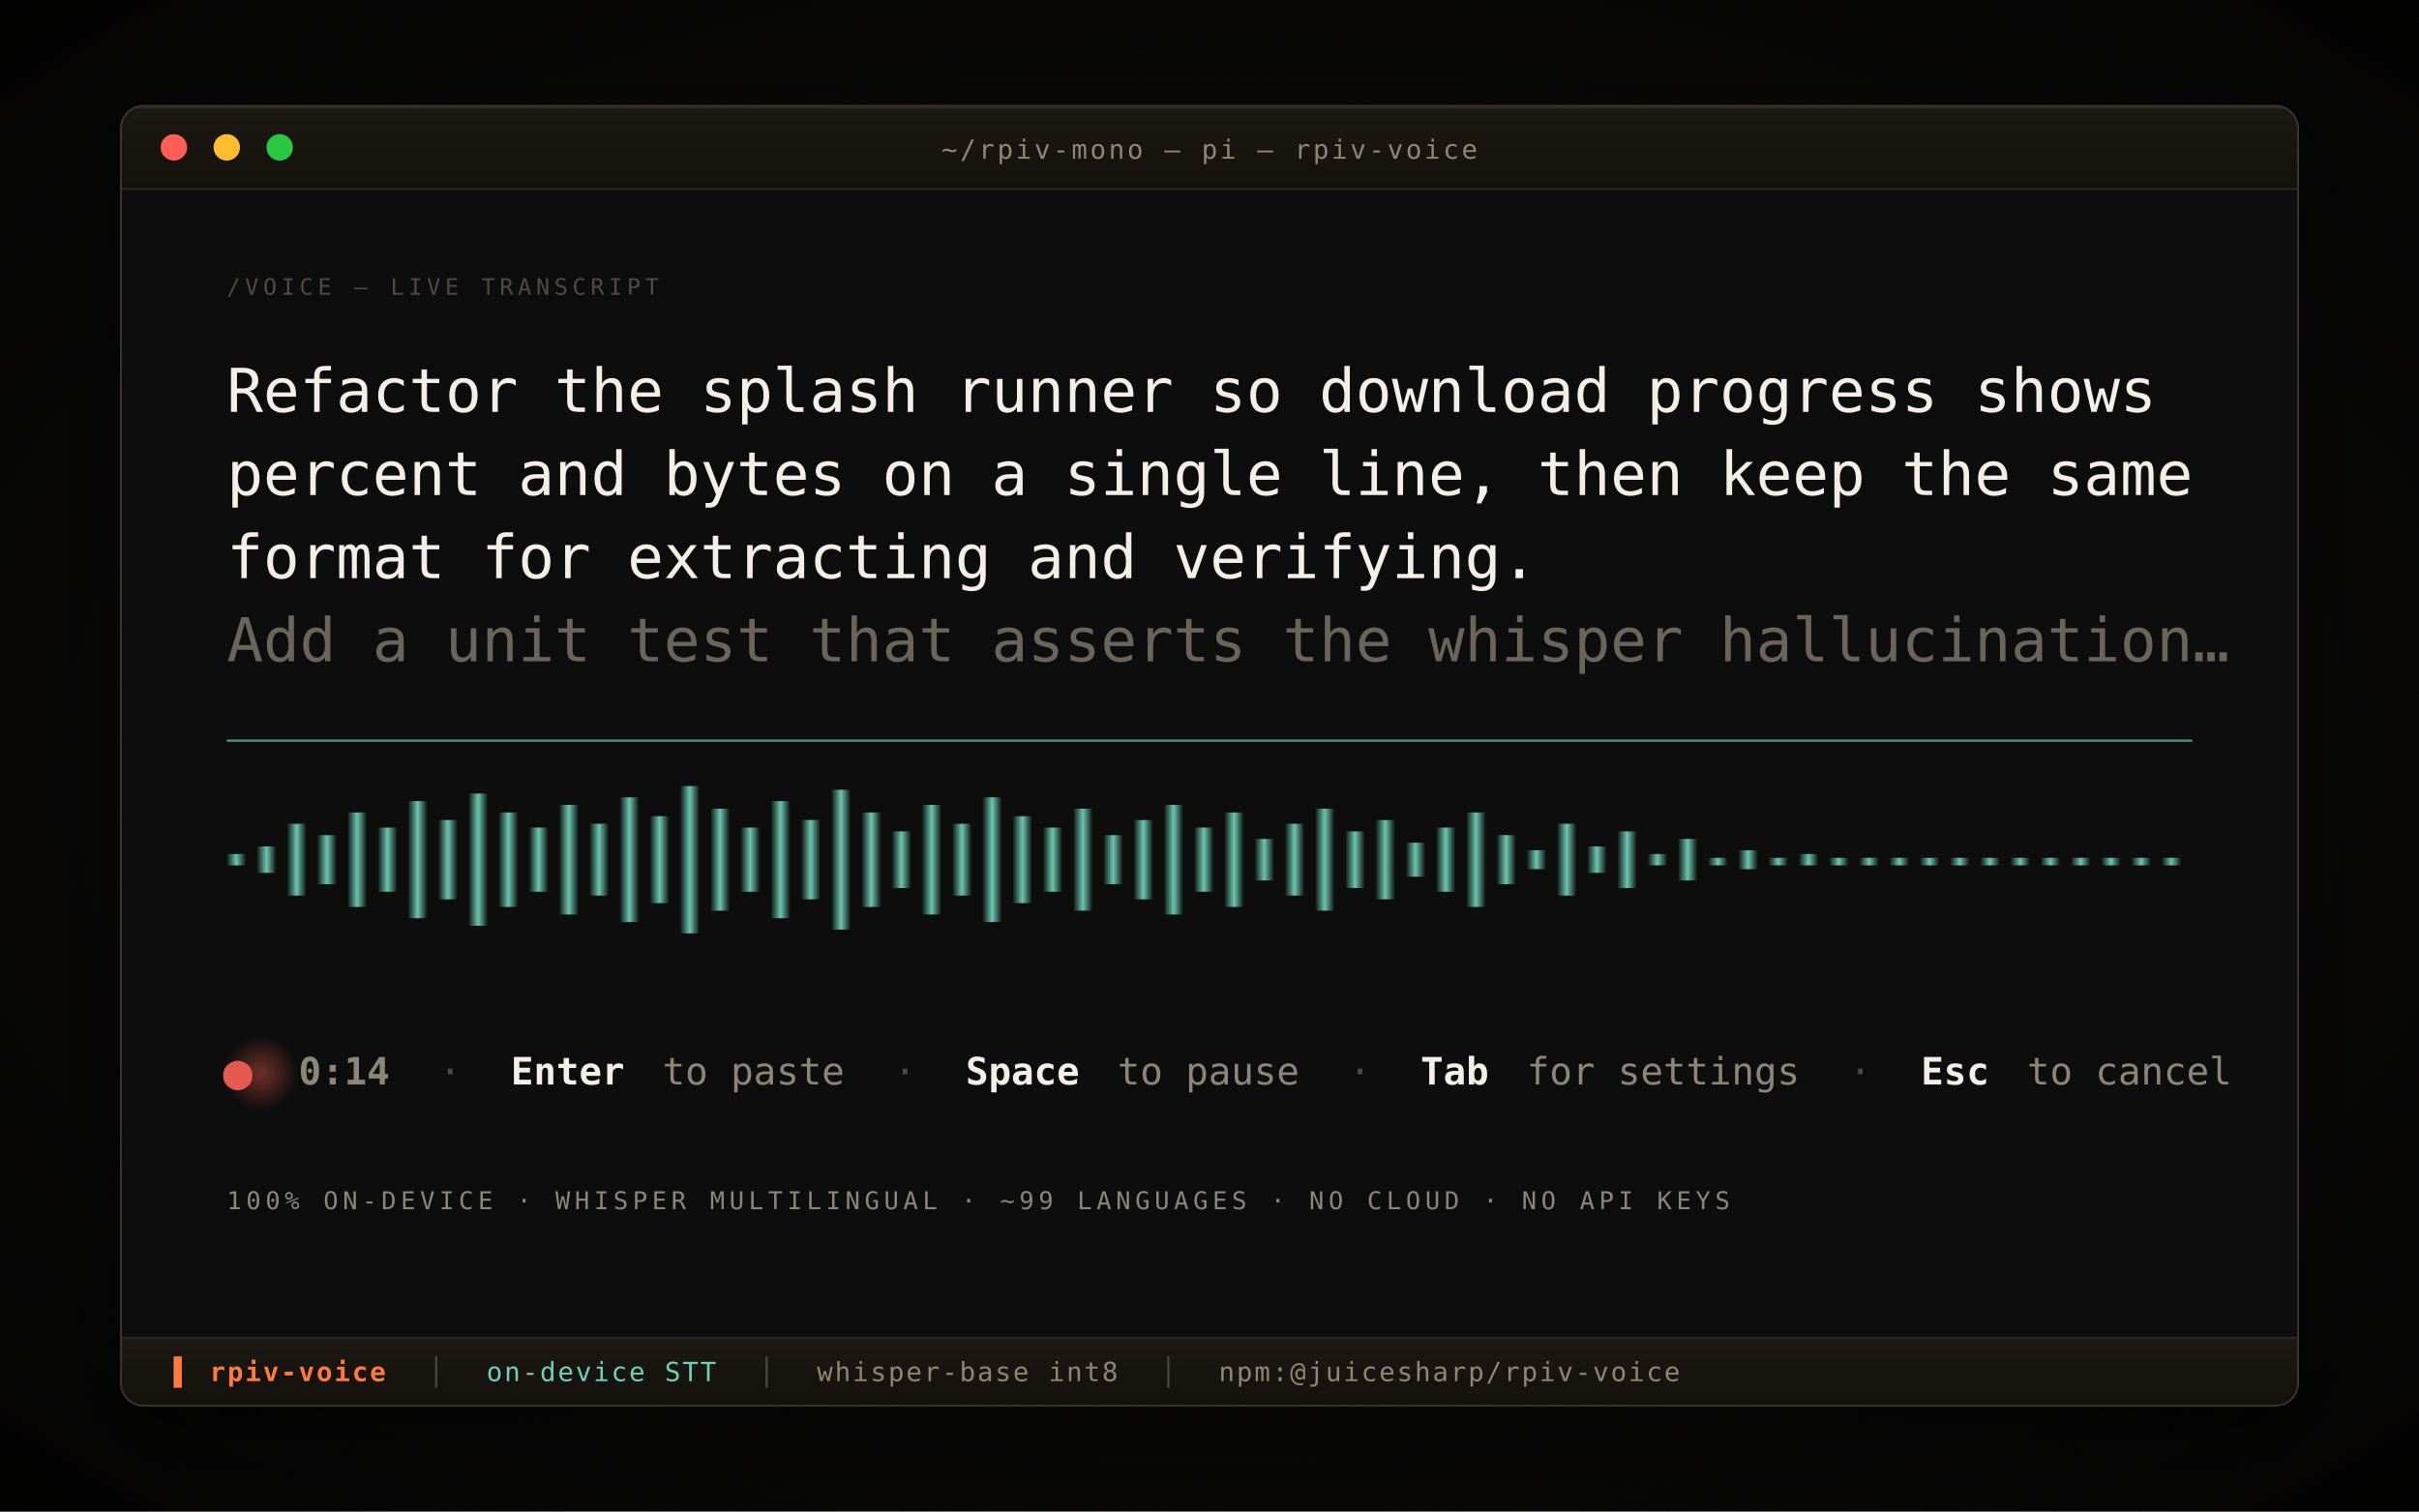
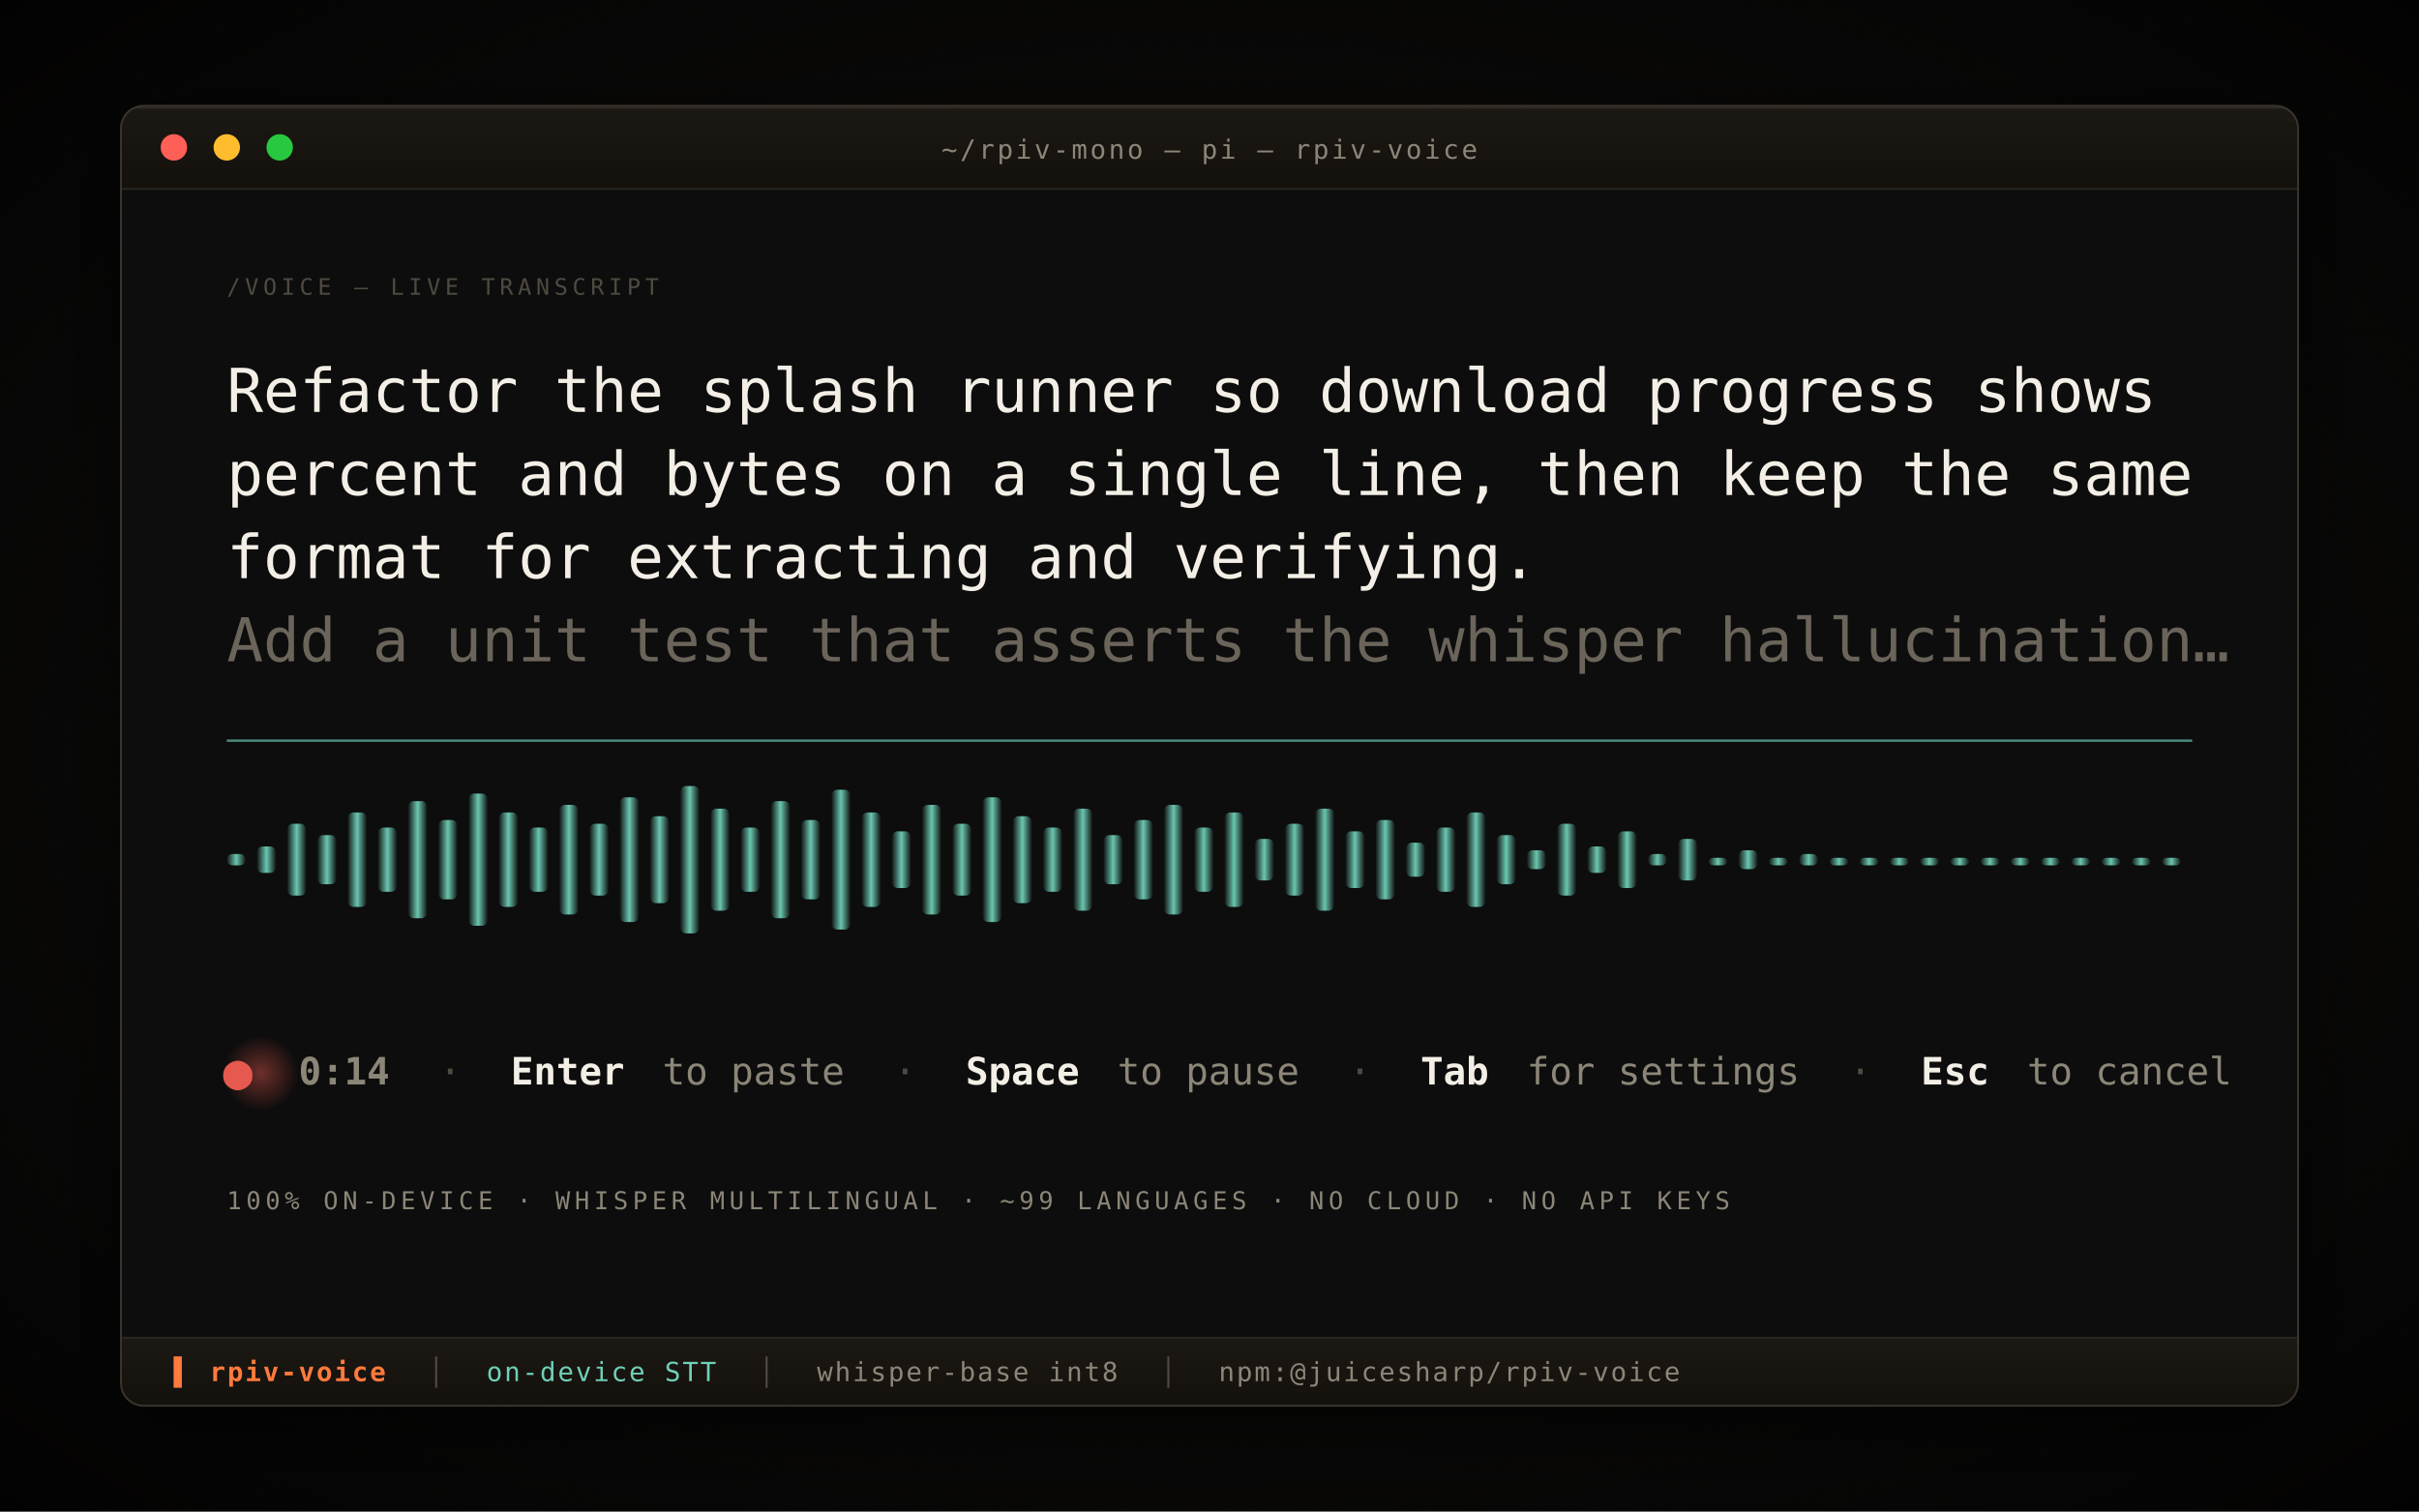
<svg xmlns="http://www.w3.org/2000/svg" viewBox="0 0 1280 800" role="img" aria-label="rpiv-voice — Local voice dictation overlay for Pi" preserveAspectRatio="xMidYMid meet">
  <defs>
    <style>
      .mono { font-family: 'JetBrains Mono', 'Fira Code', 'SFMono-Regular', ui-monospace, Menlo, Consolas, monospace; }
      .ink { fill: #F4EFE6; }
      .muted { fill: #8C8678; }
      .dim { fill: #4F4A41; }
      .fade { fill: #6A645A; }
      .accent { fill: #FF7A3D; }
      .mint { fill: #6FD0B8; }
      .rec { fill: #E5594E; }
    </style>
    <filter id="grain" x="0" y="0" width="100%" height="100%">
      <feTurbulence type="fractalNoise" baseFrequency="1.4" numOctaves="2" seed="31" />
      <feColorMatrix values="0 0 0 0 0.96  0 0 0 0 0.94  0 0 0 0 0.88  0 0 0 0.04 0" />
    </filter>
    <radialGradient id="vignette" cx="50%" cy="50%" r="70%">
      <stop offset="55%" stop-color="#070605" stop-opacity="0" />
      <stop offset="100%" stop-color="#000" stop-opacity="0.7" />
    </radialGradient>
    <linearGradient id="titleGrad" x1="0" y1="0" x2="0" y2="1">
      <stop offset="0%" stop-color="#1C1813" />
      <stop offset="100%" stop-color="#14110D" />
    </linearGradient>
    <filter id="winShadow" x="-10%" y="-10%" width="120%" height="130%">
      <feDropShadow dx="0" dy="14" stdDeviation="22" flood-color="#000" flood-opacity="0.6" />
    </filter>
    <clipPath id="wclip">
      <rect x="64" y="56" width="1152" height="688" rx="12" />
    </clipPath>
    <linearGradient id="eqFade" x1="0" x2="1" y1="0" y2="0">
      <stop offset="0%" stop-color="#6FD0B8" stop-opacity="0.05" />
      <stop offset="50%" stop-color="#6FD0B8" stop-opacity="0.95" />
      <stop offset="100%" stop-color="#6FD0B8" stop-opacity="0.05" />
    </linearGradient>
    <radialGradient id="recPulse" cx="50%" cy="50%" r="50%">
      <stop offset="0%" stop-color="#E5594E" stop-opacity="0.45" />
      <stop offset="100%" stop-color="#E5594E" stop-opacity="0" />
    </radialGradient>
  </defs>
  <rect width="1280" height="800" fill="#070605" />
  <rect width="1280" height="800" filter="url(#grain)" opacity="0.45" />
  <rect width="1280" height="800" fill="url(#vignette)" />
  <rect x="64" y="56" width="1152" height="688" rx="12" fill="#0E0D0B" filter="url(#winShadow)" />
  <g clip-path="url(#wclip)">
    <rect x="64" y="56" width="1152" height="44" fill="url(#titleGrad)" />
    <line x1="64" y1="100" x2="1216" y2="100" stroke="#2A2620" />
    <line x1="64" y1="57" x2="1216" y2="57" stroke="#3A352D" stroke-opacity="0.6" />
    <circle cx="92" cy="78" r="7" fill="#FF5F57" />
    <circle cx="120" cy="78" r="7" fill="#FFBD2E" />
    <circle cx="148" cy="78" r="7" fill="#28C840" />
    <text class="mono muted" x="640" y="84" font-size="14" letter-spacing="1.4" text-anchor="middle">~/rpiv-mono — pi — rpiv-voice</text>
    <text class="mono dim" x="120" y="156" font-size="12" letter-spacing="2.4">/VOICE — LIVE TRANSCRIPT</text>
    <text class="mono ink" x="120" y="218" font-size="32">Refactor the splash runner so download progress shows</text>
    <text class="mono ink" x="120" y="262" font-size="32">percent and bytes on a single line, then keep the same</text>
    <text class="mono ink" x="120" y="306" font-size="32">format for extracting and verifying.</text>
    <text class="mono fade" x="120" y="350" font-size="32">Add a unit test that asserts the whisper hallucination…</text>
    <line x1="120" y1="392" x2="1160" y2="392" stroke="#6FD0B8" stroke-opacity="0.65" stroke-width="1.25" />
    <g transform="translate(120 416)" fill="url(#eqFade)">
-       <rect x="0" y="36" width="10" height="6" />
-       <rect x="16" y="32" width="10" height="14" />
-       <rect x="32" y="20" width="10" height="38" />
-       <rect x="48" y="26" width="10" height="26" />
-       <rect x="64" y="14" width="10" height="50" />
-       <rect x="80" y="22" width="10" height="34" />
-       <rect x="96" y="8" width="10" height="62" />
-       <rect x="112" y="18" width="10" height="42" />
-       <rect x="128" y="4" width="10" height="70" />
-       <rect x="144" y="14" width="10" height="50" />
-       <rect x="160" y="22" width="10" height="34" />
-       <rect x="176" y="10" width="10" height="58" />
-       <rect x="192" y="20" width="10" height="38" />
-       <rect x="208" y="6" width="10" height="66" />
-       <rect x="224" y="16" width="10" height="46" />
-       <rect x="240" y="0" width="10" height="78" />
-       <rect x="256" y="12" width="10" height="54" />
-       <rect x="272" y="22" width="10" height="34" />
-       <rect x="288" y="8" width="10" height="62" />
-       <rect x="304" y="18" width="10" height="42" />
-       <rect x="320" y="2" width="10" height="74" />
-       <rect x="336" y="14" width="10" height="50" />
-       <rect x="352" y="24" width="10" height="30" />
-       <rect x="368" y="10" width="10" height="58" />
-       <rect x="384" y="20" width="10" height="38" />
-       <rect x="400" y="6" width="10" height="66" />
-       <rect x="416" y="16" width="10" height="46" />
-       <rect x="432" y="22" width="10" height="34" />
-       <rect x="448" y="12" width="10" height="54" />
-       <rect x="464" y="26" width="10" height="26" />
-       <rect x="480" y="18" width="10" height="42" />
-       <rect x="496" y="10" width="10" height="58" />
-       <rect x="512" y="22" width="10" height="34" />
-       <rect x="528" y="14" width="10" height="50" />
-       <rect x="544" y="28" width="10" height="22" />
-       <rect x="560" y="20" width="10" height="38" />
-       <rect x="576" y="12" width="10" height="54" />
-       <rect x="592" y="24" width="10" height="30" />
-       <rect x="608" y="18" width="10" height="42" />
-       <rect x="624" y="30" width="10" height="18" />
-       <rect x="640" y="22" width="10" height="34" />
-       <rect x="656" y="14" width="10" height="50" />
-       <rect x="672" y="26" width="10" height="26" />
-       <rect x="688" y="34" width="10" height="10" />
-       <rect x="704" y="20" width="10" height="38" />
-       <rect x="720" y="32" width="10" height="14" />
-       <rect x="736" y="24" width="10" height="30" />
-       <rect x="752" y="36" width="10" height="6" />
-       <rect x="768" y="28" width="10" height="22" />
-       <rect x="784" y="38" width="10" height="4" />
-       <rect x="800" y="34" width="10" height="10" />
-       <rect x="816" y="38" width="10" height="4" />
-       <rect x="832" y="36" width="10" height="6" />
-       <rect x="848" y="38" width="10" height="4" />
-       <rect x="864" y="38" width="10" height="4" />
-       <rect x="880" y="38" width="10" height="4" />
-       <rect x="896" y="38" width="10" height="4" />
-       <rect x="912" y="38" width="10" height="4" />
-       <rect x="928" y="38" width="10" height="4" />
-       <rect x="944" y="38" width="10" height="4" />
-       <rect x="960" y="38" width="10" height="4" />
-       <rect x="976" y="38" width="10" height="4" />
-       <rect x="992" y="38" width="10" height="4" />
-       <rect x="1008" y="38" width="10" height="4" />
-       <rect x="1024" y="38" width="10" height="4" />
+       <rect x="0" y="36" rx="3" width="10" height="6" />
+       <rect x="16" y="32" rx="3" width="10" height="14" />
+       <rect x="32" y="20" rx="3" width="10" height="38" />
+       <rect x="48" y="26" rx="3" width="10" height="26" />
+       <rect x="64" y="14" rx="3" width="10" height="50" />
+       <rect x="80" y="22" rx="3" width="10" height="34" />
+       <rect x="96" y="8" rx="3" width="10" height="62" />
+       <rect x="112" y="18" rx="3" width="10" height="42" />
+       <rect x="128" y="4" rx="3" width="10" height="70" />
+       <rect x="144" y="14" rx="3" width="10" height="50" />
+       <rect x="160" y="22" rx="3" width="10" height="34" />
+       <rect x="176" y="10" rx="3" width="10" height="58" />
+       <rect x="192" y="20" rx="3" width="10" height="38" />
+       <rect x="208" y="6" rx="3" width="10" height="66" />
+       <rect x="224" y="16" rx="3" width="10" height="46" />
+       <rect x="240" y="0" rx="3" width="10" height="78" />
+       <rect x="256" y="12" rx="3" width="10" height="54" />
+       <rect x="272" y="22" rx="3" width="10" height="34" />
+       <rect x="288" y="8" rx="3" width="10" height="62" />
+       <rect x="304" y="18" rx="3" width="10" height="42" />
+       <rect x="320" y="2" rx="3" width="10" height="74" />
+       <rect x="336" y="14" rx="3" width="10" height="50" />
+       <rect x="352" y="24" rx="3" width="10" height="30" />
+       <rect x="368" y="10" rx="3" width="10" height="58" />
+       <rect x="384" y="20" rx="3" width="10" height="38" />
+       <rect x="400" y="6" rx="3" width="10" height="66" />
+       <rect x="416" y="16" rx="3" width="10" height="46" />
+       <rect x="432" y="22" rx="3" width="10" height="34" />
+       <rect x="448" y="12" rx="3" width="10" height="54" />
+       <rect x="464" y="26" rx="3" width="10" height="26" />
+       <rect x="480" y="18" rx="3" width="10" height="42" />
+       <rect x="496" y="10" rx="3" width="10" height="58" />
+       <rect x="512" y="22" rx="3" width="10" height="34" />
+       <rect x="528" y="14" rx="3" width="10" height="50" />
+       <rect x="544" y="28" rx="3" width="10" height="22" />
+       <rect x="560" y="20" rx="3" width="10" height="38" />
+       <rect x="576" y="12" rx="3" width="10" height="54" />
+       <rect x="592" y="24" rx="3" width="10" height="30" />
+       <rect x="608" y="18" rx="3" width="10" height="42" />
+       <rect x="624" y="30" rx="3" width="10" height="18" />
+       <rect x="640" y="22" rx="3" width="10" height="34" />
+       <rect x="656" y="14" rx="3" width="10" height="50" />
+       <rect x="672" y="26" rx="3" width="10" height="26" />
+       <rect x="688" y="34" rx="3" width="10" height="10" />
+       <rect x="704" y="20" rx="3" width="10" height="38" />
+       <rect x="720" y="32" rx="3" width="10" height="14" />
+       <rect x="736" y="24" rx="3" width="10" height="30" />
+       <rect x="752" y="36" rx="3" width="10" height="6" />
+       <rect x="768" y="28" rx="3" width="10" height="22" />
+       <rect x="784" y="38" rx="3" width="10" height="4" />
+       <rect x="800" y="34" rx="3" width="10" height="10" />
+       <rect x="816" y="38" rx="3" width="10" height="4" />
+       <rect x="832" y="36" rx="3" width="10" height="6" />
+       <rect x="848" y="38" rx="3" width="10" height="4" />
+       <rect x="864" y="38" rx="3" width="10" height="4" />
+       <rect x="880" y="38" rx="3" width="10" height="4" />
+       <rect x="896" y="38" rx="3" width="10" height="4" />
+       <rect x="912" y="38" rx="3" width="10" height="4" />
+       <rect x="928" y="38" rx="3" width="10" height="4" />
+       <rect x="944" y="38" rx="3" width="10" height="4" />
+       <rect x="960" y="38" rx="3" width="10" height="4" />
+       <rect x="976" y="38" rx="3" width="10" height="4" />
+       <rect x="992" y="38" rx="3" width="10" height="4" />
+       <rect x="1008" y="38" rx="3" width="10" height="4" />
+       <rect x="1024" y="38" rx="3" width="10" height="4" />
    </g>
    <circle cx="138" cy="568" r="20" fill="url(#recPulse)" />
    <text class="rec mono" x="118" y="576" font-size="26">●</text>
    <text class="mono" font-size="20" y="574">
      <tspan x="158" class="muted" font-weight="700">0:14</tspan>
      <tspan dx="14" class="dim">·</tspan>
      <tspan dx="14" class="ink" font-weight="700">Enter</tspan>
      <tspan dx="8" class="muted">to paste</tspan>
      <tspan dx="14" class="dim">·</tspan>
      <tspan dx="14" class="ink" font-weight="700">Space</tspan>
      <tspan dx="8" class="muted">to pause</tspan>
      <tspan dx="14" class="dim">·</tspan>
      <tspan dx="14" class="ink" font-weight="700">Tab</tspan>
      <tspan dx="8" class="muted">for settings</tspan>
      <tspan dx="14" class="dim">·</tspan>
      <tspan dx="14" class="ink" font-weight="700">Esc</tspan>
      <tspan dx="8" class="muted">to cancel</tspan>
    </text>
    <text class="mono muted" x="120" y="640" font-size="13" letter-spacing="2.4">100% ON-DEVICE · WHISPER MULTILINGUAL · ~99 LANGUAGES · NO CLOUD · NO API KEYS</text>
    <rect x="64" y="708" width="1152" height="36" fill="url(#titleGrad)" />
    <line x1="64" y1="708" x2="1216" y2="708" stroke="#2A2620" />
    <text class="mono" font-size="14" y="731" letter-spacing="1">
      <tspan x="92" class="accent" font-weight="700">▌ rpiv-voice</tspan>
      <tspan dx="14" class="dim">│</tspan>
      <tspan dx="14" class="mint">on-device STT</tspan>
      <tspan dx="14" class="dim">│</tspan>
      <tspan dx="14" class="muted">whisper-base int8</tspan>
      <tspan dx="14" class="dim">│</tspan>
      <tspan dx="14" class="muted">npm:@juicesharp/rpiv-voice</tspan>
    </text>
  </g>
  <rect x="64" y="56" width="1152" height="688" rx="12" fill="none" stroke="#3A352D" stroke-width="1" />
</svg>
